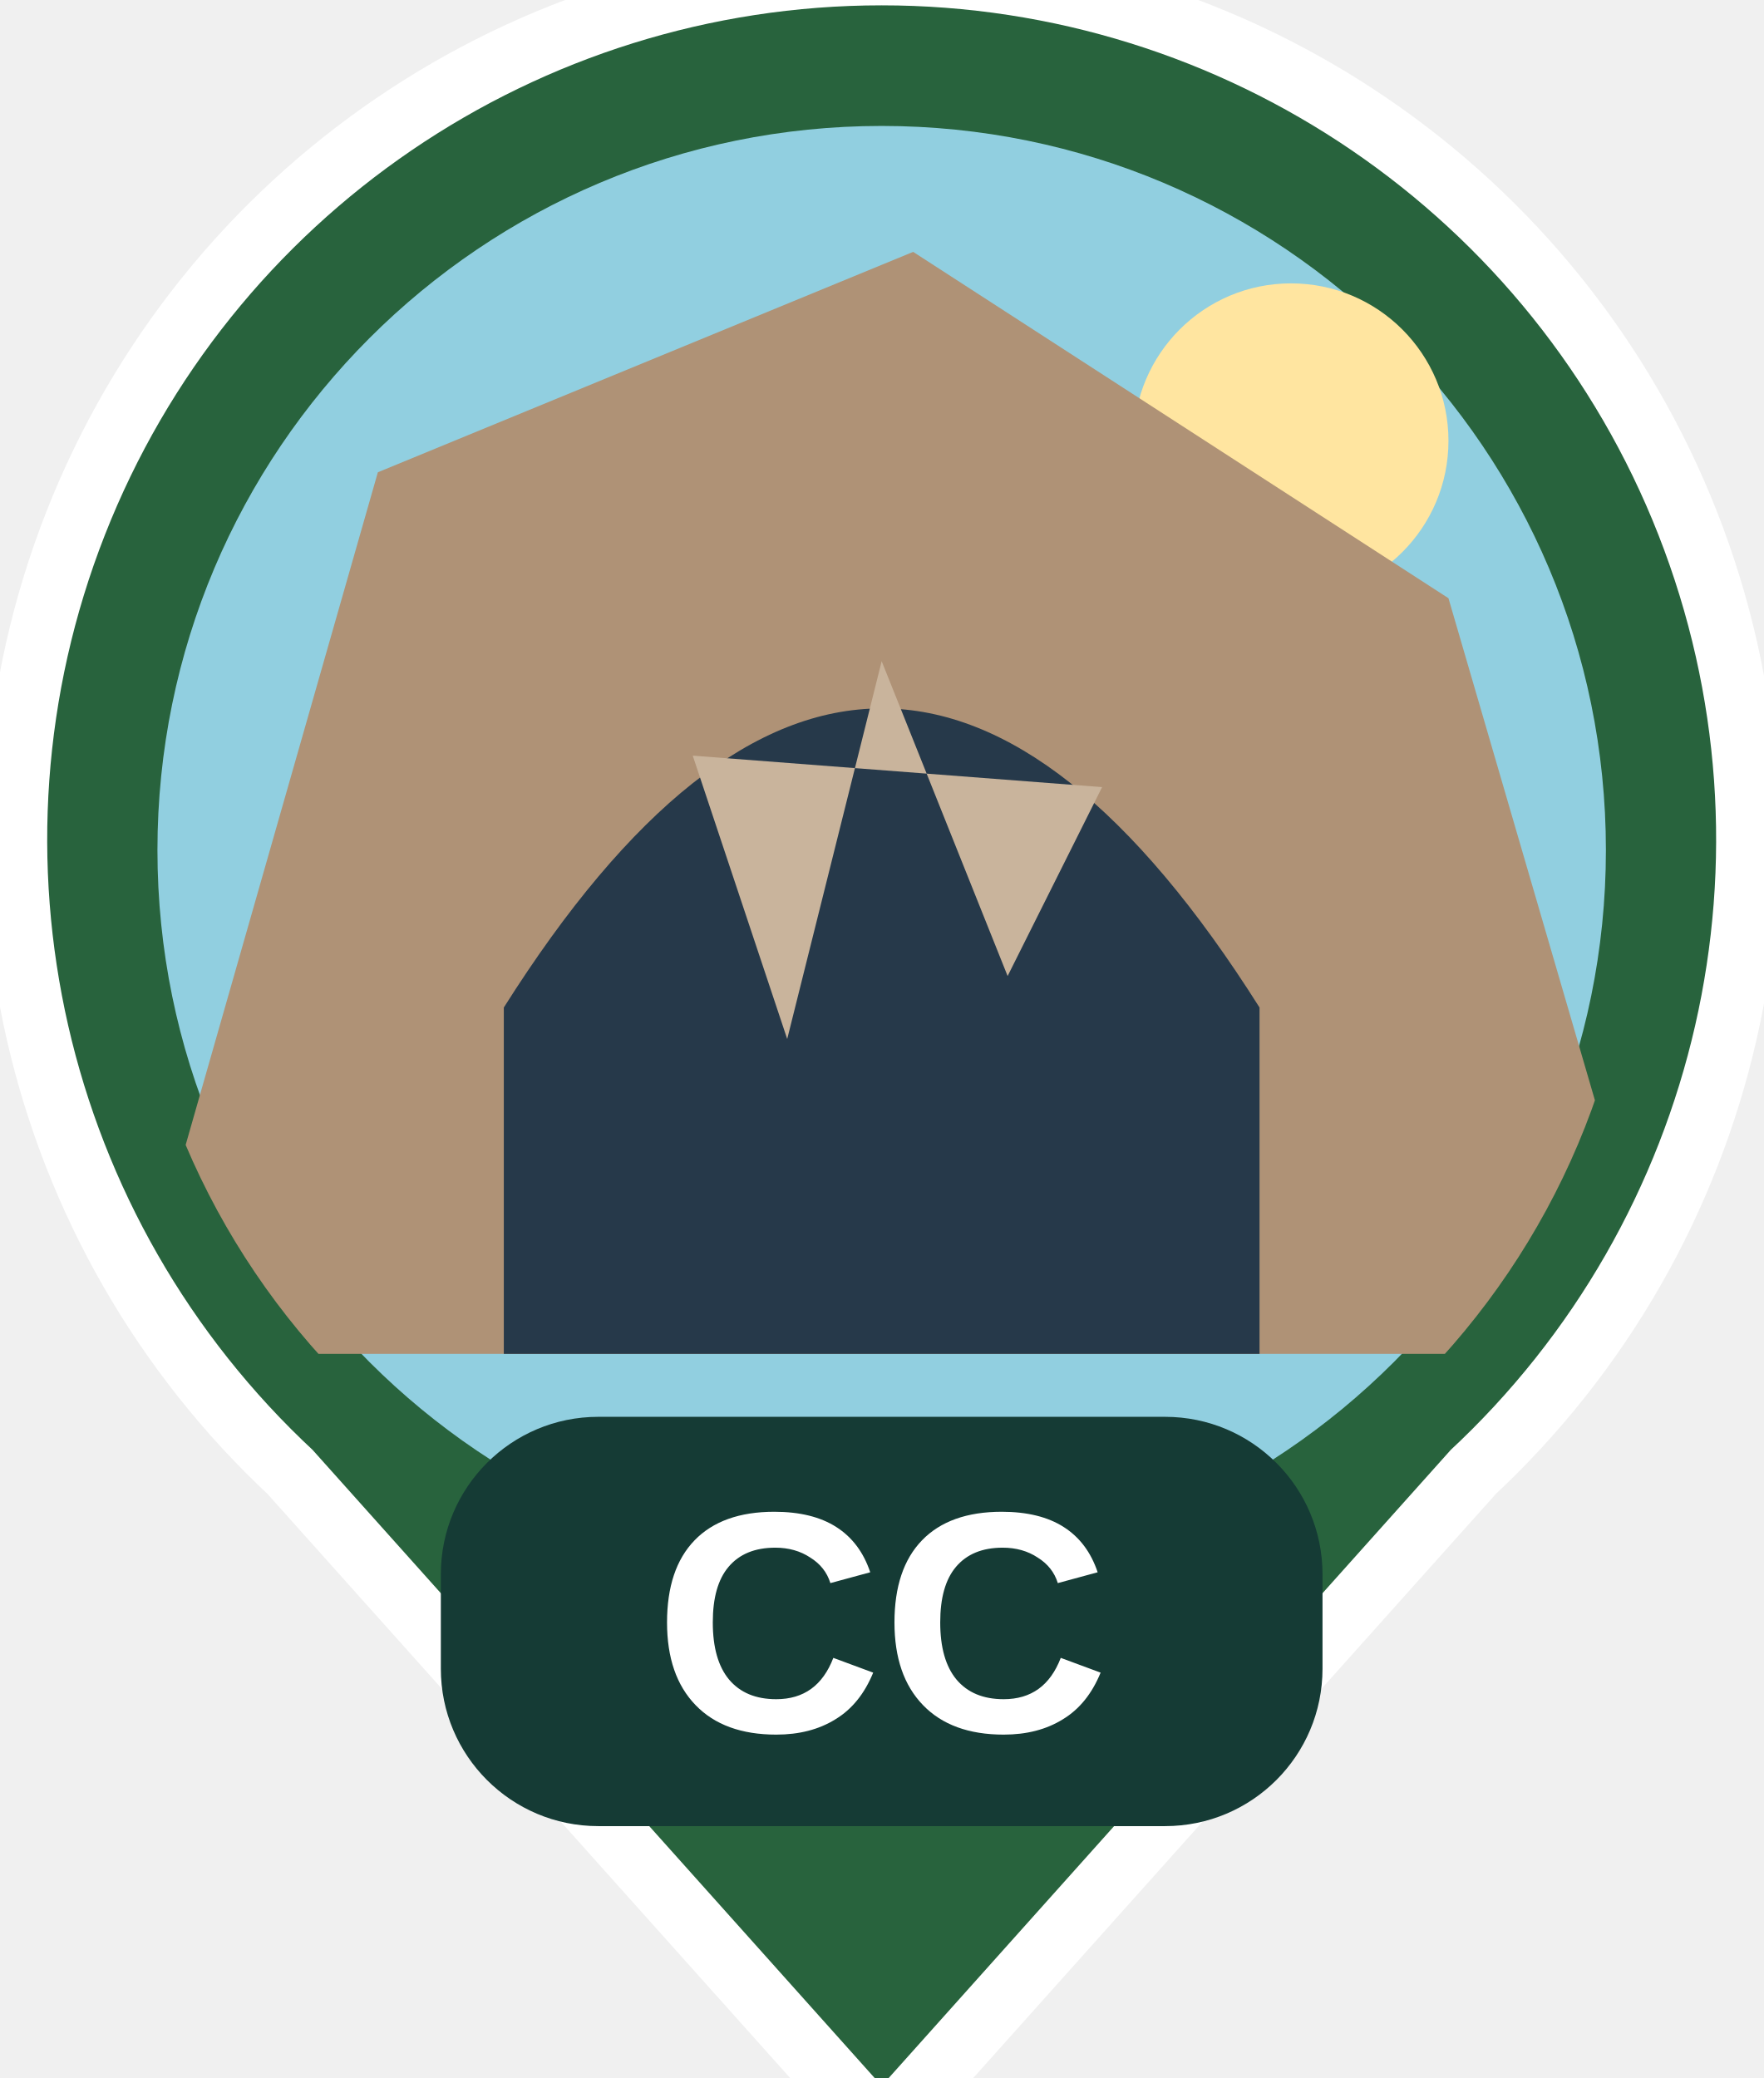
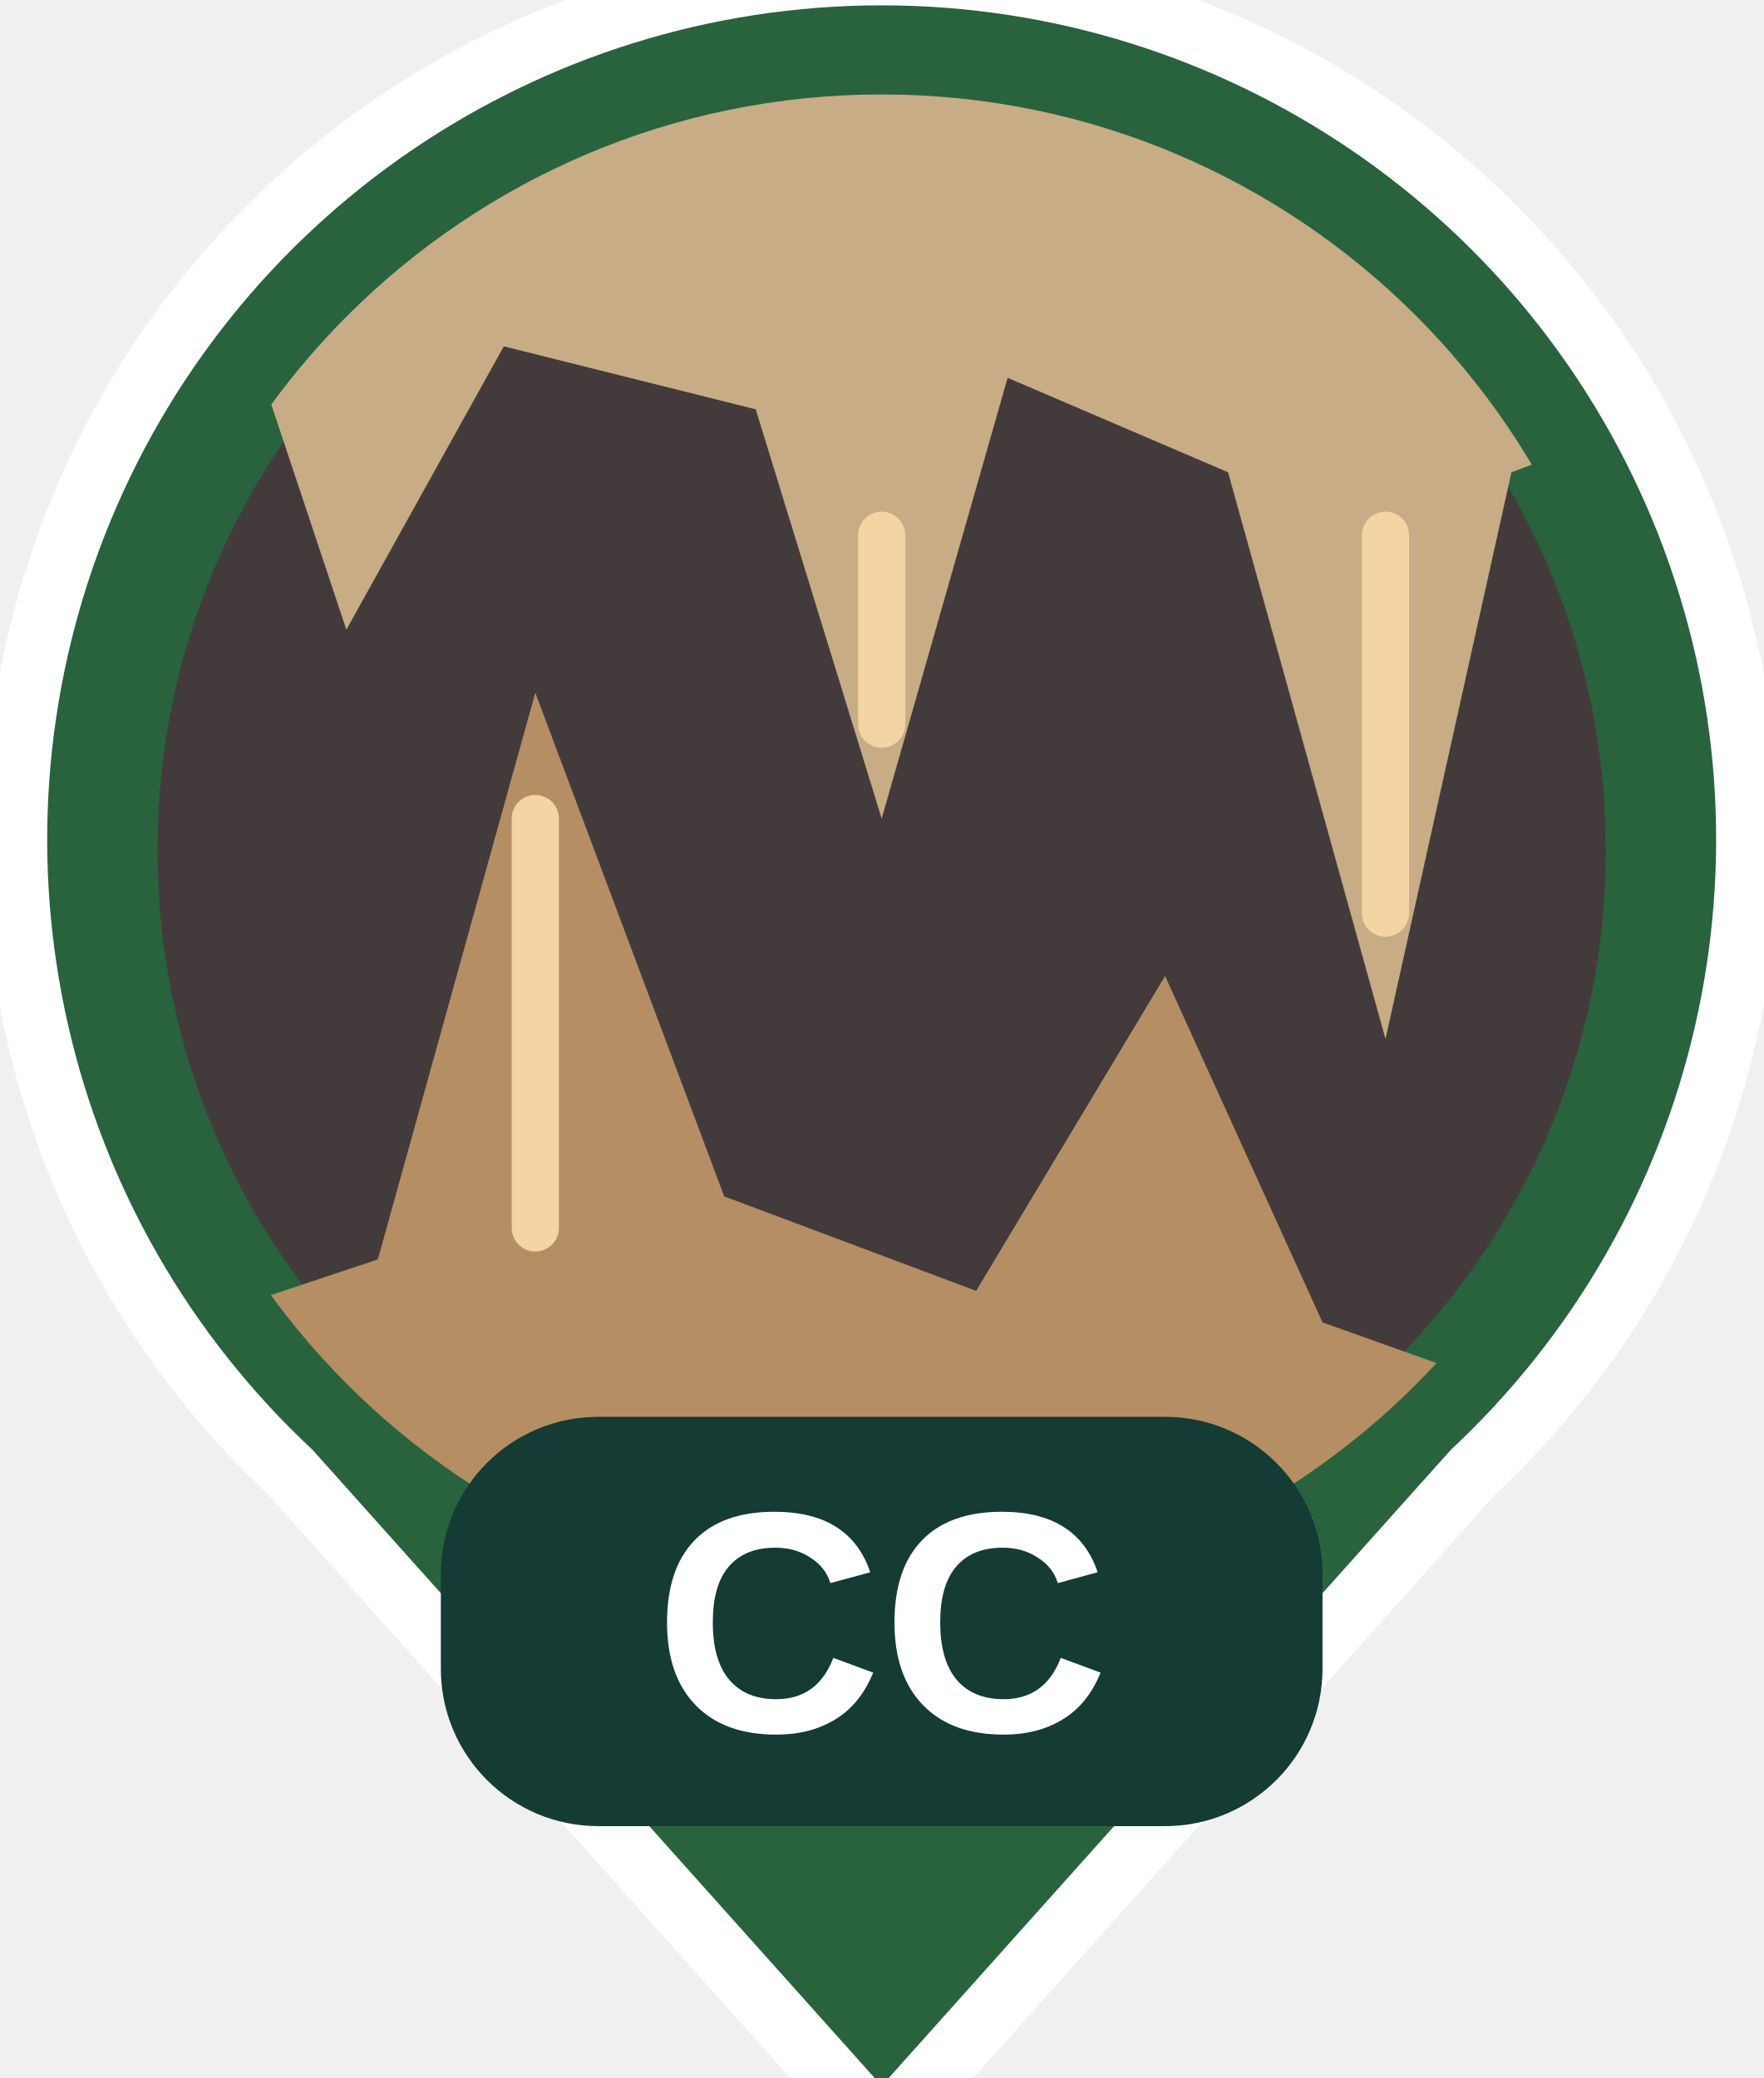
<svg xmlns="http://www.w3.org/2000/svg" viewBox="0 0 56 66">
  <defs>
    <clipPath id="scene">
      <circle cx="28" cy="27" r="24" />
    </clipPath>
  </defs>
  <path d="M28 64 11 45A25 25 0 1 1 45 45Z" fill="hsl(32,45%,27%)" stroke="white" stroke-width="7" />
  <path d="M28 64 11 45A25 25 0 1 1 45 45Z" fill="#28633d" stroke="#28633d" stroke-width="3" />
  <g clip-path="url(#scene)">
-     <circle cx="28" cy="27" r="23" fill="#91cfe0" />
-     <circle cx="41" cy="14" r="5" fill="#ffe5a0" />
-     <path d="M4 43 12 15l17-7 17 11 7 24Z" fill="#af9276" />
-     <path d="M16 43V32Q28 13 40 32v11Z" fill="#26394a" />
-     <path d="m22 24 3 9 3-12 4 10 3-6" fill="#c9b49c" />
+     <circle cx="28" cy="27" r="23" fill="#433b3b" />
+     <path d="M0 0h56v12l-8 3-4 18-5-18-7-3-4 14-4-13-8-2-5 9-3-9H0Z" fill="#c7ac86" />
+     <path d="M0 54V44l12-4 5-18 6 16 8 3 6-10 5 11 14 5v7Z" fill="#b58e64" />
+     <path d="M17 26v13m11-22v6m16-6v12" fill="none" stroke="#f3d4a2" stroke-width="1.5" stroke-linejoin="round" stroke-linecap="round" />
  </g>
  <rect x="14" y="45" width="28" height="13" rx="5" fill="#153b35" />
  <text x="28" y="55" text-anchor="middle" font-family="Arial,sans-serif" font-size="10" font-weight="bold" fill="white">CC</text>
</svg>
